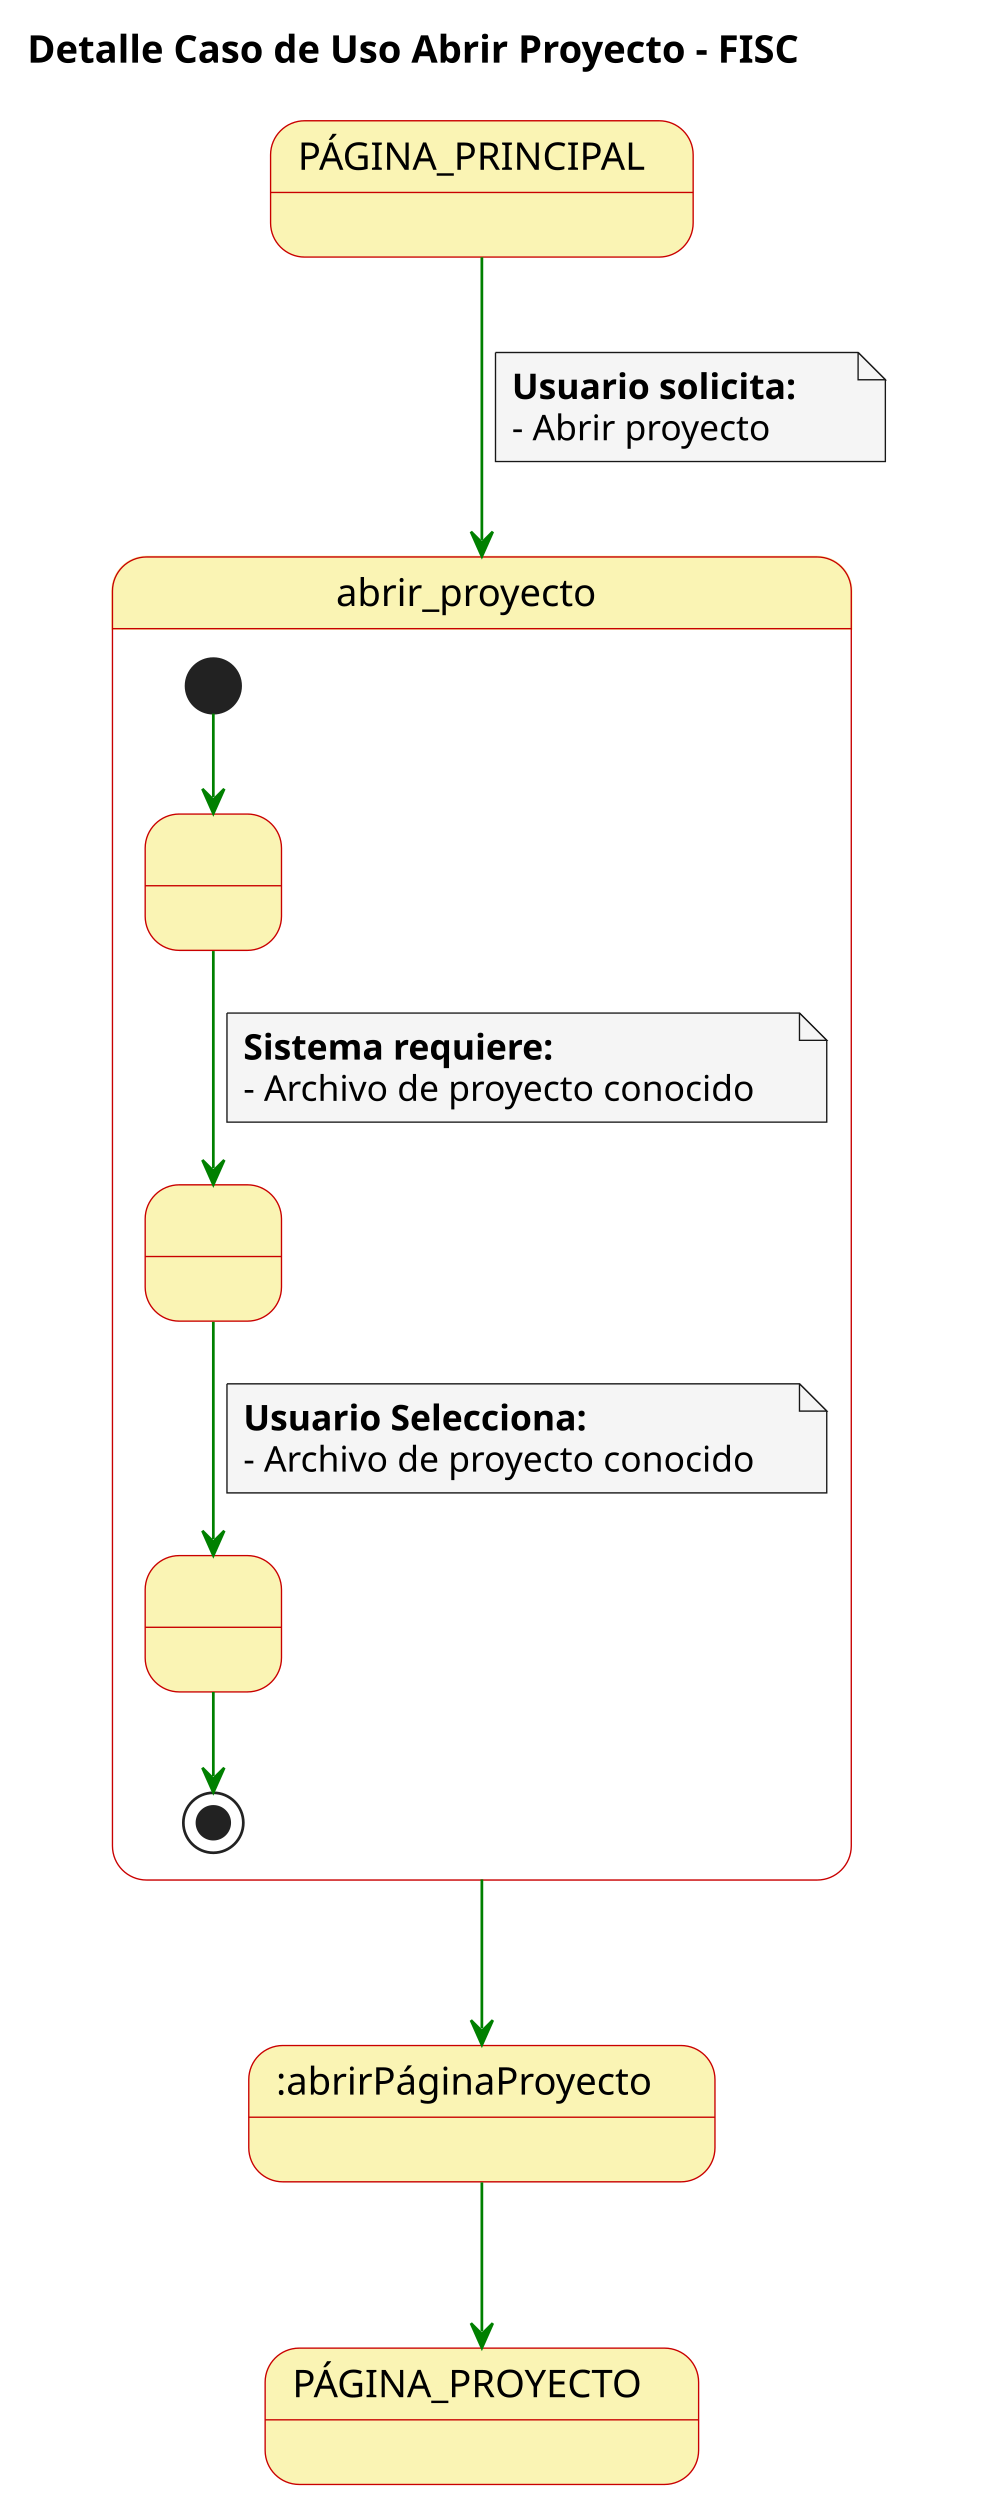
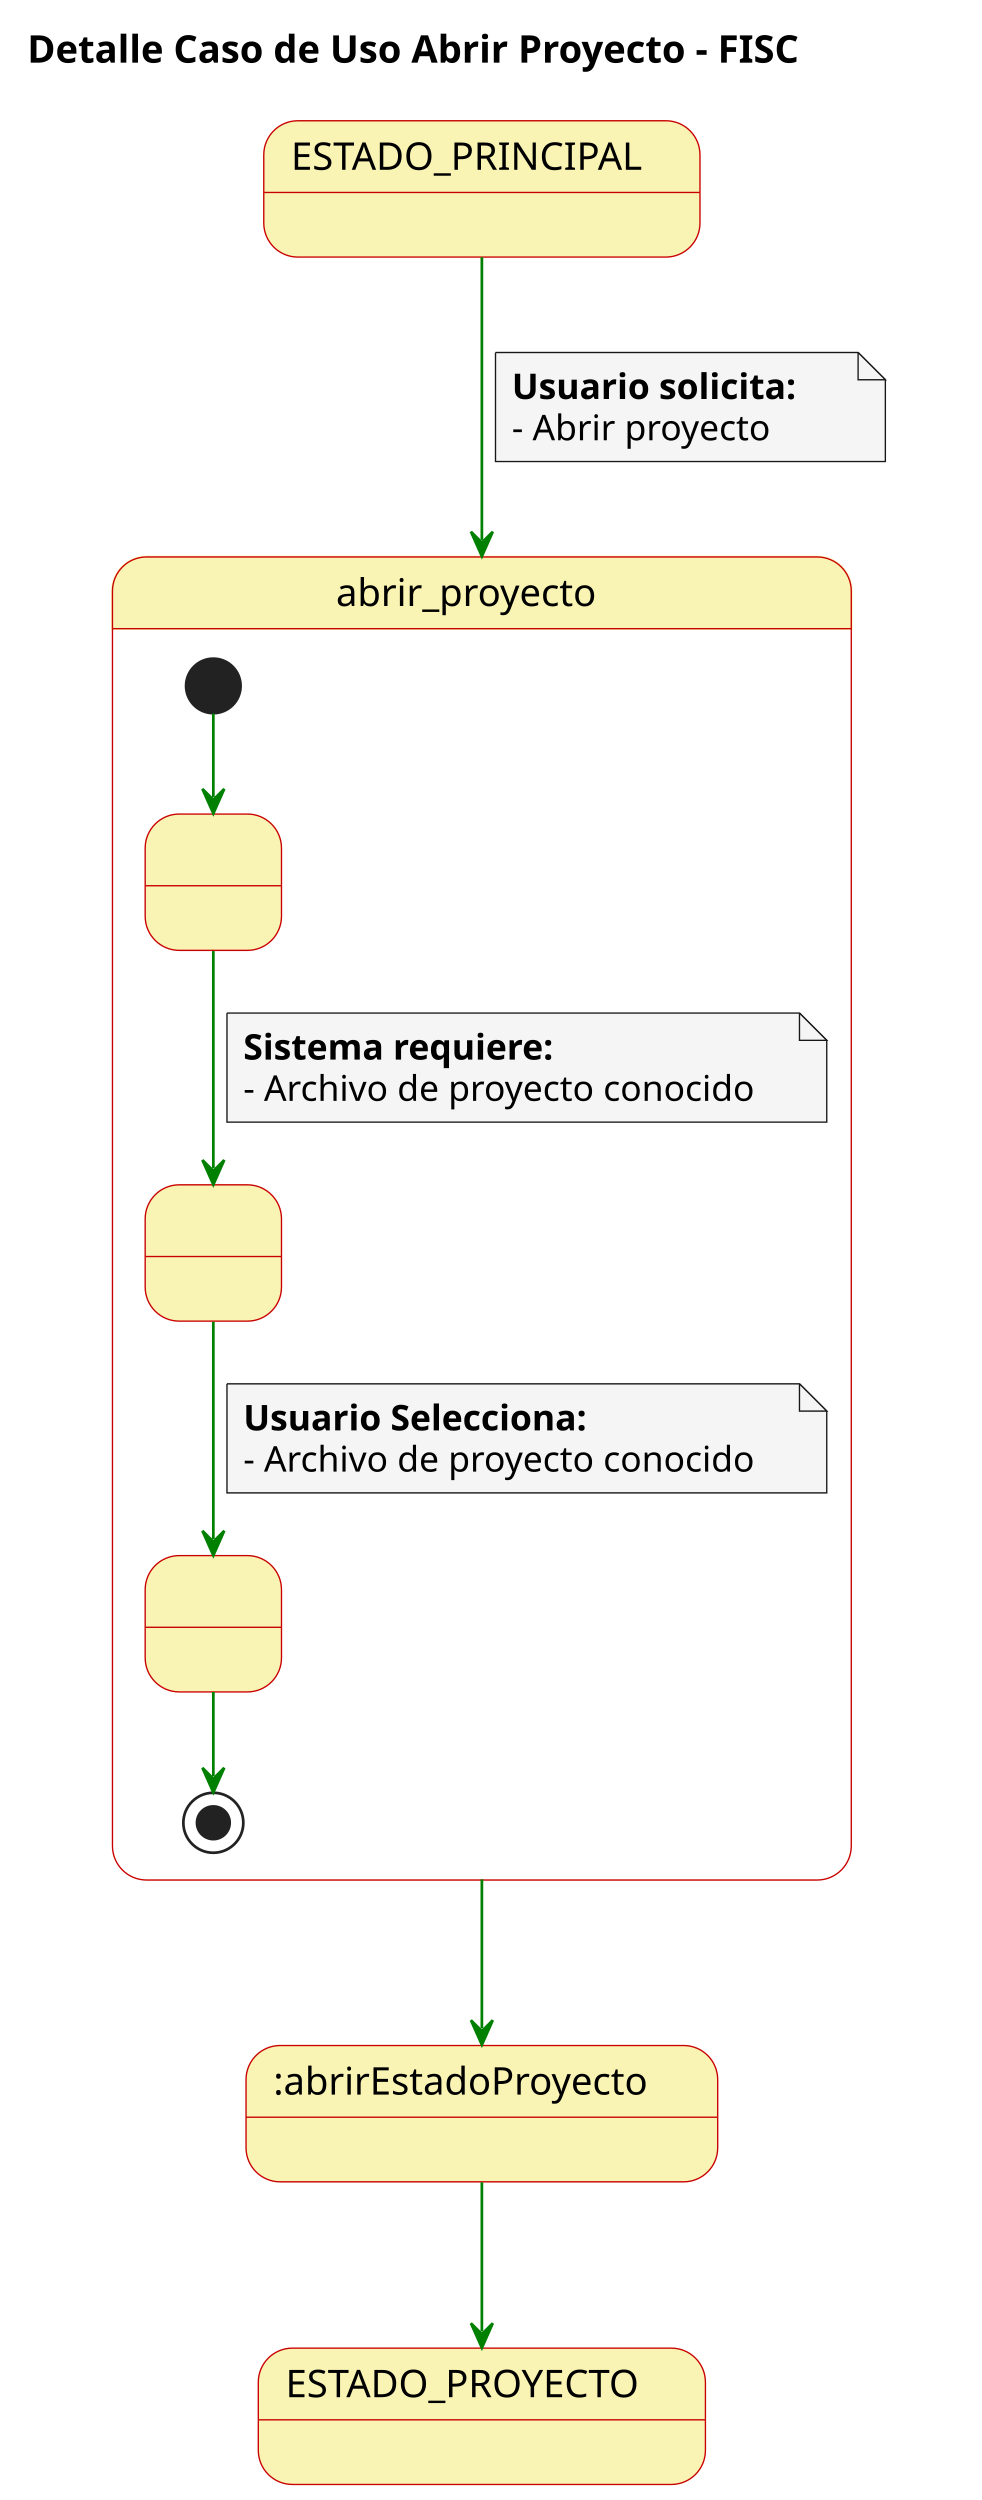
<svg xmlns="http://www.w3.org/2000/svg" contentStyleType="text/css" height="917px" preserveAspectRatio="none" style="width:360px;height:917px;background:#FFFFFF;" version="1.1" viewBox="0 0 360 917" width="360px" zoomAndPan="magnify">
  <defs />
  <g>
    <text fill="#000000" font-family="sans-serif" font-size="14" font-weight="bold" lengthAdjust="spacing" textLength="332" x="10" y="22.995">Detalle Caso de Uso Abrir Proyecto - FISC</text>
-     <g id="PÁGINA_PRINCIPAL">
-       <rect fill="#FAF4B4" height="50" rx="12.5" ry="12.5" style="stroke:#C90000;stroke-width:0.5;" width="155" x="99.25" y="44.297" />
-       <line style="stroke:#C90000;stroke-width:0.5;" x1="99.25" x2="254.25" y1="70.594" y2="70.594" />
-       <text fill="#000000" font-family="sans-serif" font-size="14" lengthAdjust="spacing" textLength="135" x="109.25" y="62.292">PÁGINA_PRINCIPAL</text>
+     <g id="ESTADO_PRINCIPAL">
+       <rect fill="#FAF4B4" height="50" rx="12.5" ry="12.5" style="stroke:#C90000;stroke-width:0.5;" width="160" x="96.75" y="44.297" />
+       <line style="stroke:#C90000;stroke-width:0.5;" x1="96.75" x2="256.75" y1="70.594" y2="70.594" />
+       <text fill="#000000" font-family="sans-serif" font-size="14" lengthAdjust="spacing" textLength="140" x="106.75" y="62.292">ESTADO_PRINCIPAL</text>
    </g>
    <path d="M53.75,204.297 L299.75,204.297 A12.5,12.5 0 0 1 312.25,216.797 L312.25,230.594 L41.25,230.594 L41.25,216.797 A12.5,12.5 0 0 1 53.75,204.297 " fill="#FAF4B4" style="stroke:#FAF4B4;stroke-width:1.0;" />
    <rect fill="none" height="485.297" rx="12.5" ry="12.5" style="stroke:#C90000;stroke-width:0.5;" width="271" x="41.25" y="204.297" />
    <line style="stroke:#C90000;stroke-width:0.5;" x1="41.25" x2="312.25" y1="230.594" y2="230.594" />
    <text fill="#000000" font-family="sans-serif" font-size="14" lengthAdjust="spacing" textLength="107" x="123.25" y="222.292">abrir_proyecto</text>
    <g id="abrir_proyecto.1">
      <rect fill="#FAF4B4" height="50" rx="12.5" ry="12.5" style="stroke:#C90000;stroke-width:0.5;" width="50" x="53.25" y="298.594" />
      <line style="stroke:#C90000;stroke-width:0.5;" x1="53.25" x2="103.25" y1="324.891" y2="324.891" />
      <text fill="#000000" font-family="sans-serif" font-size="14" lengthAdjust="spacing" textLength="4" x="76.25" y="316.589"> </text>
    </g>
    <g id="abrir_proyecto.2">
      <rect fill="#FAF4B4" height="50" rx="12.5" ry="12.5" style="stroke:#C90000;stroke-width:0.5;" width="50" x="53.25" y="434.594" />
      <line style="stroke:#C90000;stroke-width:0.5;" x1="53.25" x2="103.25" y1="460.891" y2="460.891" />
      <text fill="#000000" font-family="sans-serif" font-size="14" lengthAdjust="spacing" textLength="4" x="76.25" y="452.589"> </text>
    </g>
    <g id="abrir_proyecto.3">
      <rect fill="#FAF4B4" height="50" rx="12.5" ry="12.5" style="stroke:#C90000;stroke-width:0.5;" width="50" x="53.25" y="570.594" />
      <line style="stroke:#C90000;stroke-width:0.5;" x1="53.25" x2="103.25" y1="596.891" y2="596.891" />
      <text fill="#000000" font-family="sans-serif" font-size="14" lengthAdjust="spacing" textLength="4" x="76.25" y="588.589"> </text>
    </g>
    <ellipse cx="78.25" cy="251.594" fill="#222222" rx="10" ry="10" style="stroke:#222222;stroke-width:1.0;" />
    <ellipse cx="78.25" cy="668.594" fill="none" rx="11" ry="11" style="stroke:#222222;stroke-width:1.0;" />
    <ellipse cx="78.25" cy="668.594" fill="#222222" rx="6" ry="6" style="stroke:#222222;stroke-width:1.0;" />
    <g id="link_*start*abrir_proyecto_1">
      <path d="M78.25,261.745 C78.25,271.01 78.25,279.735 78.25,292.378 " fill="none" id="*start*abrir_proyecto-to-1" style="stroke:#008000;stroke-width:1.0;" />
      <polygon fill="#008000" points="78.25,298.378,82.25,289.378,78.25,293.378,74.25,289.378,78.25,298.378" style="stroke:#008000;stroke-width:1.0;" />
    </g>
    <g id="link_1_2">
      <path d="M78.25,348.86 C78.25,373.146 78.25,404.287 78.25,428.508 " fill="none" id="1-to-2" style="stroke:#008000;stroke-width:1.0;" />
      <polygon fill="#008000" points="78.25,434.508,82.25,425.508,78.25,429.508,74.25,425.508,78.25,434.508" style="stroke:#008000;stroke-width:1.0;" />
      <path d="M83.25,371.594 L83.25,411.594 L303.25,411.594 L303.25,381.594 L293.25,371.594 L83.25,371.594 " fill="#F5F5F5" style="stroke:#181818;stroke-width:0.5;" />
      <path d="M293.25,371.594 L293.25,381.594 L303.25,381.594 L293.25,371.594 " fill="#F5F5F5" style="stroke:#181818;stroke-width:0.5;" />
      <text fill="#000000" font-family="sans-serif" font-size="13" font-weight="bold" lengthAdjust="spacing" textLength="134" x="89.25" y="388.661">Sistema requiere:</text>
      <text fill="#000000" font-family="sans-serif" font-size="13" lengthAdjust="spacing" textLength="199" x="89.25" y="403.793">- Archivo de proyecto conocido</text>
    </g>
    <g id="link_2_3">
      <path d="M78.25,484.86 C78.25,509.146 78.25,540.287 78.25,564.508 " fill="none" id="2-to-3" style="stroke:#008000;stroke-width:1.0;" />
      <polygon fill="#008000" points="78.25,570.508,82.25,561.508,78.25,565.508,74.25,561.508,78.25,570.508" style="stroke:#008000;stroke-width:1.0;" />
      <path d="M83.25,507.594 L83.25,547.594 L303.25,547.594 L303.25,517.594 L293.25,507.594 L83.25,507.594 " fill="#F5F5F5" style="stroke:#181818;stroke-width:0.5;" />
      <path d="M293.25,507.594 L293.25,517.594 L303.25,517.594 L293.25,507.594 " fill="#F5F5F5" style="stroke:#181818;stroke-width:0.5;" />
      <text fill="#000000" font-family="sans-serif" font-size="13" font-weight="bold" lengthAdjust="spacing" textLength="146" x="89.25" y="524.661">Usuario Selecciona:</text>
      <text fill="#000000" font-family="sans-serif" font-size="13" lengthAdjust="spacing" textLength="199" x="89.25" y="539.793">- Archivo de proyecto conocido</text>
    </g>
    <g id="link_3_*end*abrir_proyecto">
      <path d="M78.25,620.631 C78.25,633.183 78.25,641.876 78.25,651.44 " fill="none" id="3-to-*end*abrir_proyecto" style="stroke:#008000;stroke-width:1.0;" />
      <polygon fill="#008000" points="78.25,657.44,82.25,648.44,78.25,652.44,74.25,648.44,78.25,657.44" style="stroke:#008000;stroke-width:1.0;" />
    </g>
-     <g id=":abrirPáginaProyecto">
-       <rect fill="#FAF4B4" height="50" rx="12.5" ry="12.5" style="stroke:#C90000;stroke-width:0.5;" width="171" x="91.25" y="750.297" />
-       <line style="stroke:#C90000;stroke-width:0.5;" x1="91.25" x2="262.25" y1="776.594" y2="776.594" />
-       <text fill="#000000" font-family="sans-serif" font-size="14" lengthAdjust="spacing" textLength="151" x="101.25" y="768.292">:abrirPáginaProyecto</text>
+     <g id=":abrirEstadoProyecto">
+       <rect fill="#FAF4B4" height="50" rx="12.5" ry="12.5" style="stroke:#C90000;stroke-width:0.5;" width="173" x="90.25" y="750.297" />
+       <line style="stroke:#C90000;stroke-width:0.5;" x1="90.25" x2="263.25" y1="776.594" y2="776.594" />
+       <text fill="#000000" font-family="sans-serif" font-size="14" lengthAdjust="spacing" textLength="153" x="100.25" y="768.292">:abrirEstadoProyecto</text>
    </g>
-     <g id="PÁGINA_PROYECTO">
-       <rect fill="#FAF4B4" height="50" rx="12.5" ry="12.5" style="stroke:#C90000;stroke-width:0.5;" width="159" x="97.25" y="861.297" />
-       <line style="stroke:#C90000;stroke-width:0.5;" x1="97.25" x2="256.25" y1="887.594" y2="887.594" />
-       <text fill="#000000" font-family="sans-serif" font-size="14" lengthAdjust="spacing" textLength="139" x="107.25" y="879.292">PÁGINA_PROYECTO</text>
+     <g id="ESTADO_PROYECTO">
+       <rect fill="#FAF4B4" height="50" rx="12.5" ry="12.5" style="stroke:#C90000;stroke-width:0.5;" width="164" x="94.75" y="861.297" />
+       <line style="stroke:#C90000;stroke-width:0.5;" x1="94.75" x2="258.75" y1="887.594" y2="887.594" />
+       <text fill="#000000" font-family="sans-serif" font-size="14" lengthAdjust="spacing" textLength="144" x="104.75" y="879.292">ESTADO_PROYECTO</text>
    </g>
-     <g id="link_PÁGINA_PRINCIPAL_abrir_proyecto">
-       <path d="M176.75,94.357 C176.75,118.719 176.75,153.124 176.75,198.036 " fill="none" id="PÁGINA_PRINCIPAL-to-abrir_proyecto" style="stroke:#008000;stroke-width:1.0;" />
+     <g id="link_ESTADO_PRINCIPAL_abrir_proyecto">
+       <path d="M176.75,94.357 C176.75,118.719 176.75,153.124 176.75,198.036 " fill="none" id="ESTADO_PRINCIPAL-to-abrir_proyecto" style="stroke:#008000;stroke-width:1.0;" />
      <polygon fill="#008000" points="176.75,204.036,180.75,195.036,176.75,199.036,172.75,195.036,176.75,204.036" style="stroke:#008000;stroke-width:1.0;" />
      <path d="M181.75,129.297 L181.75,169.297 L324.75,169.297 L324.75,139.297 L314.75,129.297 L181.75,129.297 " fill="#F5F5F5" style="stroke:#181818;stroke-width:0.5;" />
      <path d="M314.75,129.297 L314.75,139.297 L324.75,139.297 L314.75,129.297 " fill="#F5F5F5" style="stroke:#181818;stroke-width:0.5;" />
      <text fill="#000000" font-family="sans-serif" font-size="13" font-weight="bold" lengthAdjust="spacing" textLength="122" x="187.75" y="146.364">Usuario solicita:</text>
      <text fill="#000000" font-family="sans-serif" font-size="13" lengthAdjust="spacing" textLength="100" x="187.75" y="161.497">- Abrir proyecto</text>
    </g>
-     <g id="link_abrir_proyecto_:abrirPáginaProyecto">
-       <path d="M176.75,689.365 C176.75,713.621 176.75,728.854 176.75,744.023 " fill="none" id="abrir_proyecto-to-:abrirPáginaProyecto" style="stroke:#008000;stroke-width:1.0;" />
+     <g id="link_abrir_proyecto_:abrirEstadoProyecto">
+       <path d="M176.75,689.365 C176.75,713.621 176.75,728.854 176.75,744.023 " fill="none" id="abrir_proyecto-to-:abrirEstadoProyecto" style="stroke:#008000;stroke-width:1.0;" />
      <polygon fill="#008000" points="176.75,750.023,180.75,741.023,176.75,745.023,172.75,741.023,176.75,750.023" style="stroke:#008000;stroke-width:1.0;" />
    </g>
-     <g id="link_:abrirPáginaProyecto_PÁGINA_PROYECTO">
-       <path d="M176.75,800.488 C176.75,818.551 176.75,837.127 176.75,855.174 " fill="none" id=":abrirPáginaProyecto-to-PÁGINA_PROYECTO" style="stroke:#008000;stroke-width:1.0;" />
+     <g id="link_:abrirEstadoProyecto_ESTADO_PROYECTO">
+       <path d="M176.75,800.488 C176.75,818.551 176.75,837.127 176.75,855.174 " fill="none" id=":abrirEstadoProyecto-to-ESTADO_PROYECTO" style="stroke:#008000;stroke-width:1.0;" />
      <polygon fill="#008000" points="176.75,861.174,180.75,852.174,176.75,856.174,172.75,852.174,176.75,861.174" style="stroke:#008000;stroke-width:1.0;" />
    </g>
  </g>
</svg>
